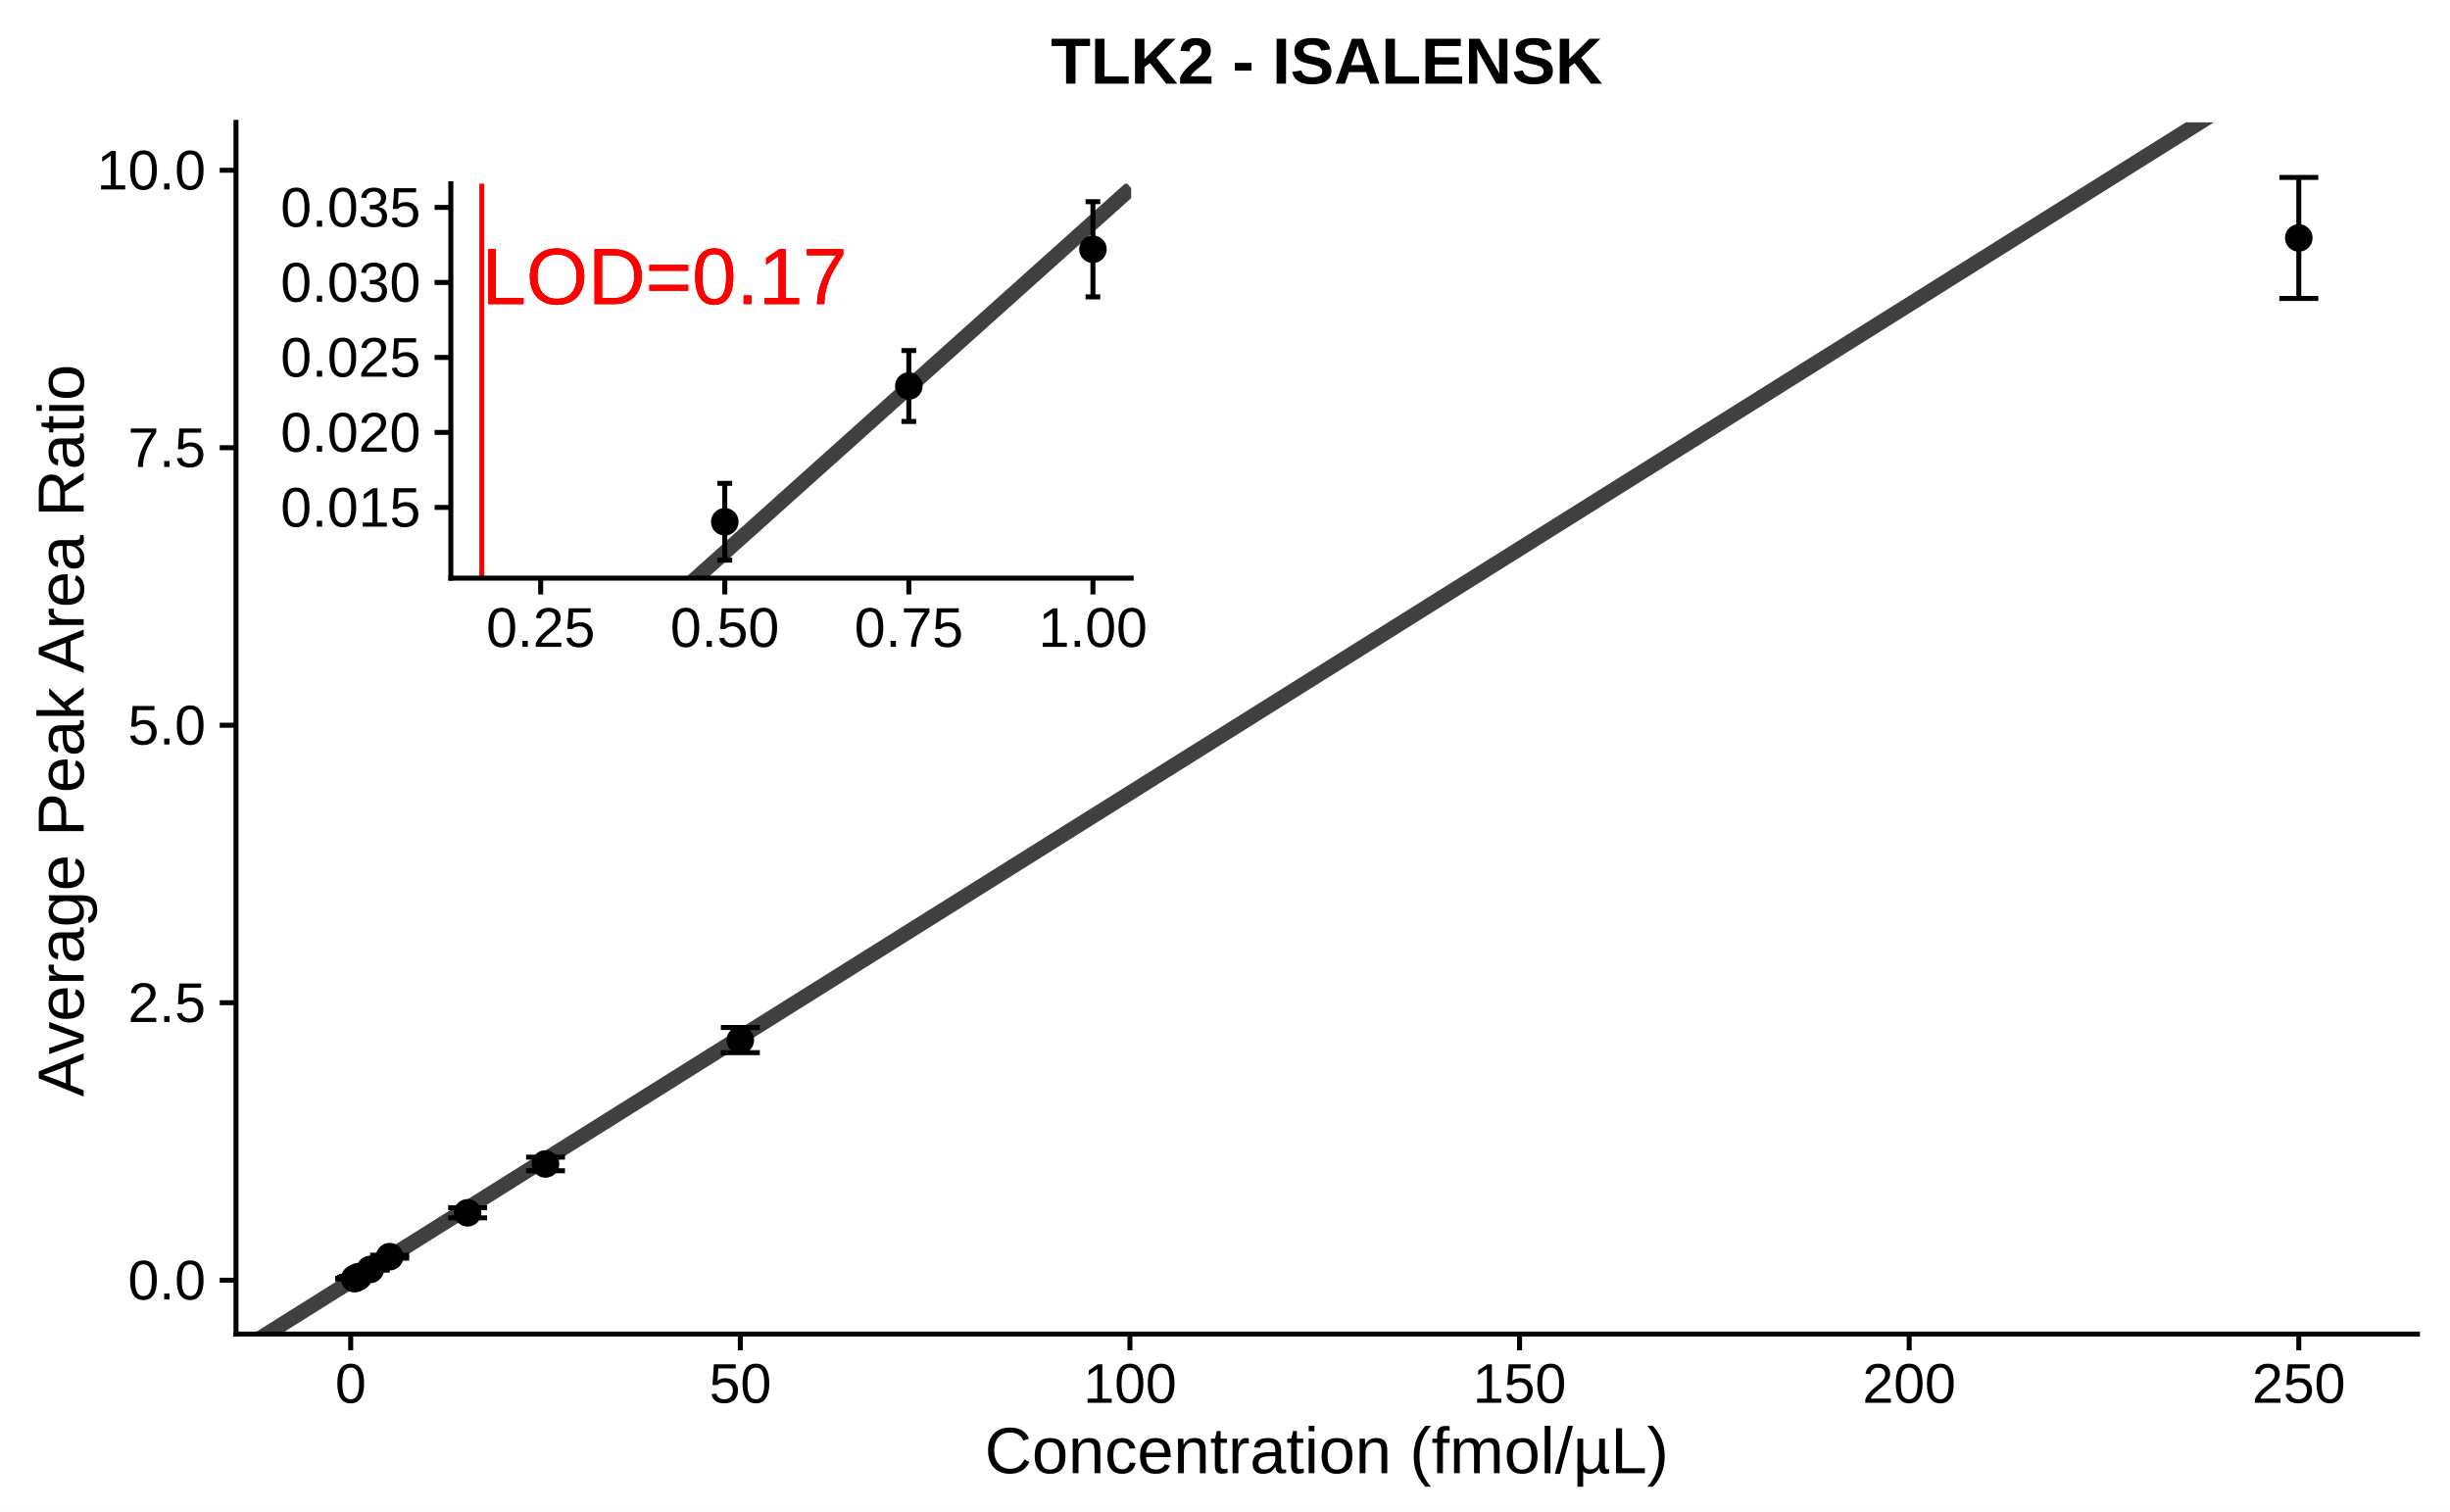
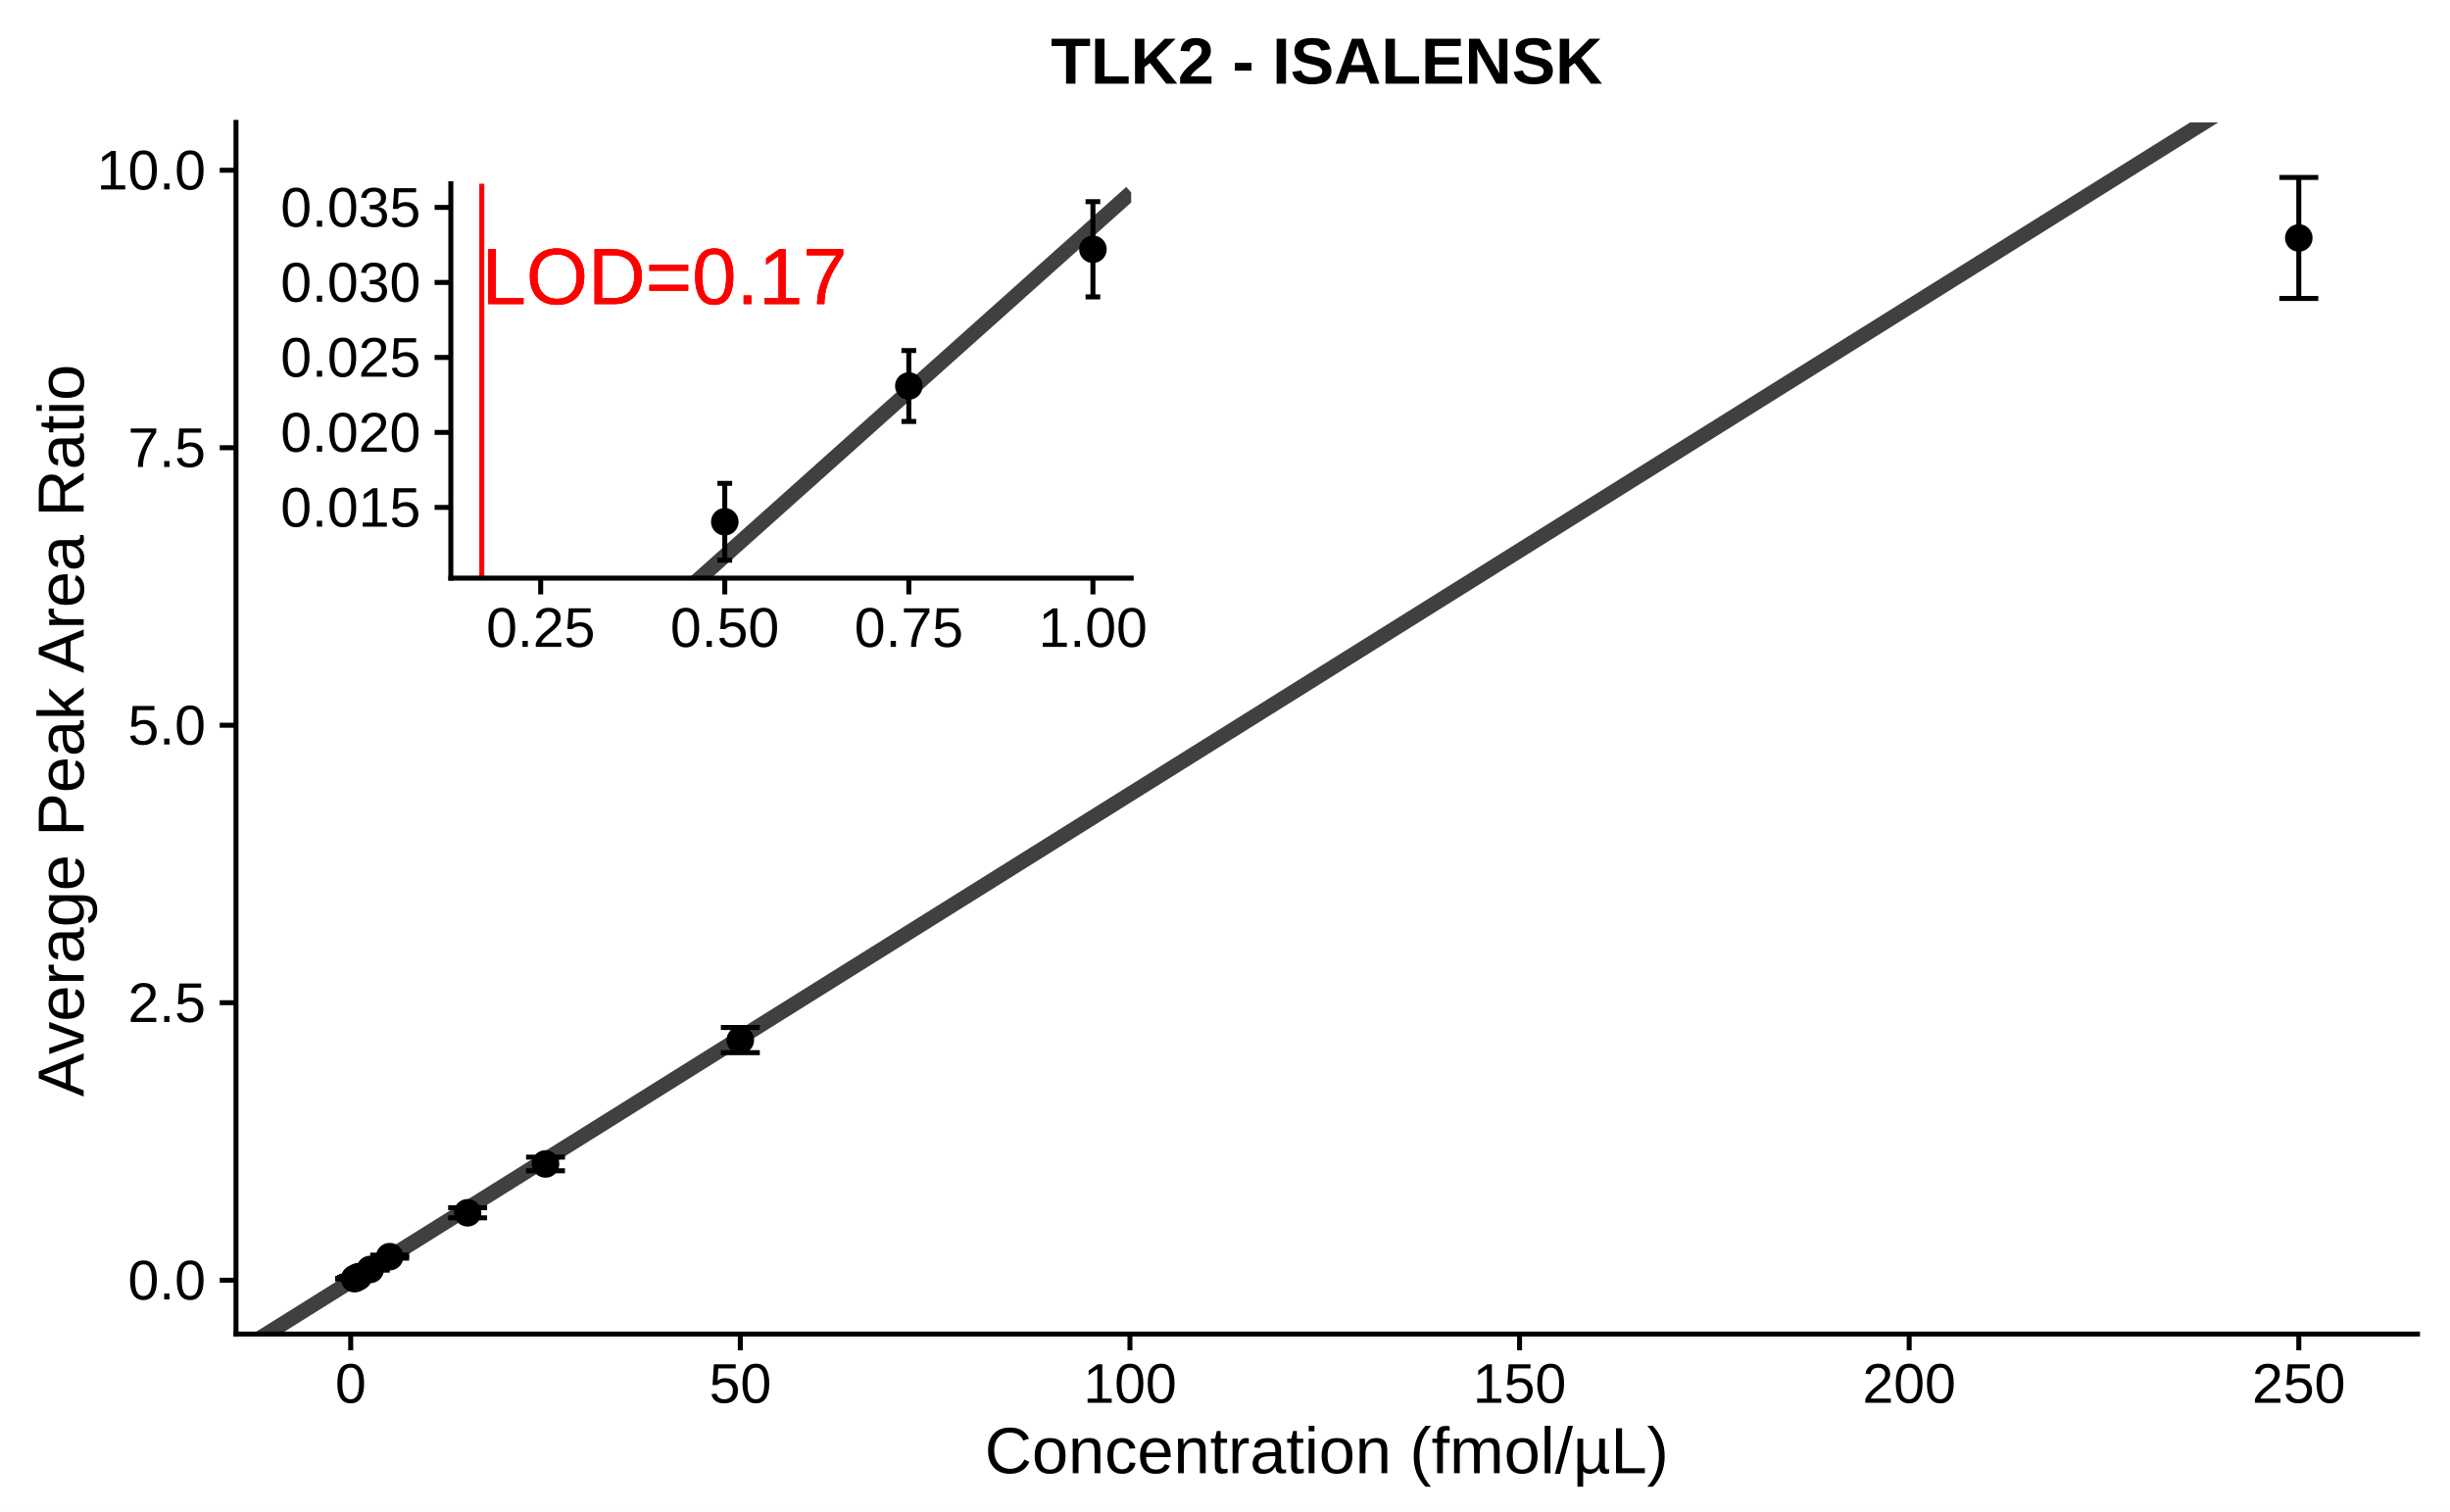
<svg xmlns="http://www.w3.org/2000/svg" viewBox="0 0 525.00 324.00">
  <defs>
    <style type="text/css">
    line, polyline, path, rect, circle {
      fill: none;
      stroke: #000000;
      stroke-linecap: round;
      stroke-linejoin: round;
      stroke-miterlimit: 10.00;
    }
  </style>
  </defs>
  <rect width="100%" height="100%" style="stroke: none; fill: #FFFFFF;" />
  <defs>
    <clipPath id="cpNTAuNTY2OXw1MTguMDI2fDI4NS44OXwyNi4yMTk1">
      <rect x="50.57" y="26.22" width="467.46" height="259.67" />
    </clipPath>
  </defs>
  <circle cx="75.99" cy="274.03" r="1.95pt" style="stroke-width: 0.71; fill: #000000;" clip-path="url(#cpNTAuNTY2OXw1MTguMDI2fDI4NS44OXwyNi4yMTk1)" />
  <circle cx="76.41" cy="273.81" r="1.95pt" style="stroke-width: 0.71; fill: #000000;" clip-path="url(#cpNTAuNTY2OXw1MTguMDI2fDI4NS44OXwyNi4yMTk1)" />
  <circle cx="76.82" cy="273.59" r="1.95pt" style="stroke-width: 0.71; fill: #000000;" clip-path="url(#cpNTAuNTY2OXw1MTguMDI2fDI4NS44OXwyNi4yMTk1)" />
  <circle cx="79.33" cy="272.05" r="1.95pt" style="stroke-width: 0.71; fill: #000000;" clip-path="url(#cpNTAuNTY2OXw1MTguMDI2fDI4NS44OXwyNi4yMTk1)" />
  <circle cx="83.50" cy="269.31" r="1.95pt" style="stroke-width: 0.71; fill: #000000;" clip-path="url(#cpNTAuNTY2OXw1MTguMDI2fDI4NS44OXwyNi4yMTk1)" />
  <circle cx="100.20" cy="259.91" r="1.95pt" style="stroke-width: 0.71; fill: #000000;" clip-path="url(#cpNTAuNTY2OXw1MTguMDI2fDI4NS44OXwyNi4yMTk1)" />
  <circle cx="116.90" cy="249.44" r="1.95pt" style="stroke-width: 0.71; fill: #000000;" clip-path="url(#cpNTAuNTY2OXw1MTguMDI2fDI4NS44OXwyNi4yMTk1)" />
  <circle cx="158.64" cy="222.90" r="1.95pt" style="stroke-width: 0.71; fill: #000000;" clip-path="url(#cpNTAuNTY2OXw1MTguMDI2fDI4NS44OXwyNi4yMTk1)" />
  <circle cx="492.60" cy="50.99" r="1.95pt" style="stroke-width: 0.71; fill: #000000;" clip-path="url(#cpNTAuNTY2OXw1MTguMDI2fDI4NS44OXwyNi4yMTk1)" />
  <polyline points="71.82,273.97 80.16,273.97 " style="stroke-width: 1.07; stroke-linecap: butt;" clip-path="url(#cpNTAuNTY2OXw1MTguMDI2fDI4NS44OXwyNi4yMTk1)" />
  <polyline points="75.99,273.97 75.99,274.09 " style="stroke-width: 1.07; stroke-linecap: butt;" clip-path="url(#cpNTAuNTY2OXw1MTguMDI2fDI4NS44OXwyNi4yMTk1)" />
  <polyline points="71.82,274.09 80.16,274.09 " style="stroke-width: 1.07; stroke-linecap: butt;" clip-path="url(#cpNTAuNTY2OXw1MTguMDI2fDI4NS44OXwyNi4yMTk1)" />
  <polyline points="72.23,273.75 80.58,273.75 " style="stroke-width: 1.07; stroke-linecap: butt;" clip-path="url(#cpNTAuNTY2OXw1MTguMDI2fDI4NS44OXwyNi4yMTk1)" />
  <polyline points="76.41,273.75 76.41,273.87 " style="stroke-width: 1.07; stroke-linecap: butt;" clip-path="url(#cpNTAuNTY2OXw1MTguMDI2fDI4NS44OXwyNi4yMTk1)" />
  <polyline points="72.23,273.87 80.58,273.87 " style="stroke-width: 1.07; stroke-linecap: butt;" clip-path="url(#cpNTAuNTY2OXw1MTguMDI2fDI4NS44OXwyNi4yMTk1)" />
  <polyline points="72.65,273.52 81.00,273.52 " style="stroke-width: 1.07; stroke-linecap: butt;" clip-path="url(#cpNTAuNTY2OXw1MTguMDI2fDI4NS44OXwyNi4yMTk1)" />
  <polyline points="76.82,273.52 76.82,273.67 " style="stroke-width: 1.07; stroke-linecap: butt;" clip-path="url(#cpNTAuNTY2OXw1MTguMDI2fDI4NS44OXwyNi4yMTk1)" />
  <polyline points="72.65,273.67 81.00,273.67 " style="stroke-width: 1.07; stroke-linecap: butt;" clip-path="url(#cpNTAuNTY2OXw1MTguMDI2fDI4NS44OXwyNi4yMTk1)" />
  <polyline points="75.15,271.91 83.50,271.91 " style="stroke-width: 1.07; stroke-linecap: butt;" clip-path="url(#cpNTAuNTY2OXw1MTguMDI2fDI4NS44OXwyNi4yMTk1)" />
  <polyline points="79.33,271.91 79.33,272.20 " style="stroke-width: 1.07; stroke-linecap: butt;" clip-path="url(#cpNTAuNTY2OXw1MTguMDI2fDI4NS44OXwyNi4yMTk1)" />
  <polyline points="75.15,272.20 83.50,272.20 " style="stroke-width: 1.07; stroke-linecap: butt;" clip-path="url(#cpNTAuNTY2OXw1MTguMDI2fDI4NS44OXwyNi4yMTk1)" />
  <polyline points="79.33,268.99 87.68,268.99 " style="stroke-width: 1.07; stroke-linecap: butt;" clip-path="url(#cpNTAuNTY2OXw1MTguMDI2fDI4NS44OXwyNi4yMTk1)" />
  <polyline points="83.50,268.99 83.50,269.62 " style="stroke-width: 1.07; stroke-linecap: butt;" clip-path="url(#cpNTAuNTY2OXw1MTguMDI2fDI4NS44OXwyNi4yMTk1)" />
  <polyline points="79.33,269.62 87.68,269.62 " style="stroke-width: 1.07; stroke-linecap: butt;" clip-path="url(#cpNTAuNTY2OXw1MTguMDI2fDI4NS44OXwyNi4yMTk1)" />
  <polyline points="96.03,258.82 104.38,258.82 " style="stroke-width: 1.07; stroke-linecap: butt;" clip-path="url(#cpNTAuNTY2OXw1MTguMDI2fDI4NS44OXwyNi4yMTk1)" />
  <polyline points="100.20,258.82 100.20,260.99 " style="stroke-width: 1.07; stroke-linecap: butt;" clip-path="url(#cpNTAuNTY2OXw1MTguMDI2fDI4NS44OXwyNi4yMTk1)" />
  <polyline points="96.03,260.99 104.38,260.99 " style="stroke-width: 1.07; stroke-linecap: butt;" clip-path="url(#cpNTAuNTY2OXw1MTguMDI2fDI4NS44OXwyNi4yMTk1)" />
  <polyline points="112.73,247.98 121.07,247.98 " style="stroke-width: 1.07; stroke-linecap: butt;" clip-path="url(#cpNTAuNTY2OXw1MTguMDI2fDI4NS44OXwyNi4yMTk1)" />
  <polyline points="116.90,247.98 116.90,250.90 " style="stroke-width: 1.07; stroke-linecap: butt;" clip-path="url(#cpNTAuNTY2OXw1MTguMDI2fDI4NS44OXwyNi4yMTk1)" />
  <polyline points="112.73,250.90 121.07,250.90 " style="stroke-width: 1.07; stroke-linecap: butt;" clip-path="url(#cpNTAuNTY2OXw1MTguMDI2fDI4NS44OXwyNi4yMTk1)" />
  <polyline points="154.47,220.20 162.82,220.20 " style="stroke-width: 1.07; stroke-linecap: butt;" clip-path="url(#cpNTAuNTY2OXw1MTguMDI2fDI4NS44OXwyNi4yMTk1)" />
  <polyline points="158.64,220.20 158.64,225.59 " style="stroke-width: 1.07; stroke-linecap: butt;" clip-path="url(#cpNTAuNTY2OXw1MTguMDI2fDI4NS44OXwyNi4yMTk1)" />
  <polyline points="154.47,225.59 162.82,225.59 " style="stroke-width: 1.07; stroke-linecap: butt;" clip-path="url(#cpNTAuNTY2OXw1MTguMDI2fDI4NS44OXwyNi4yMTk1)" />
  <polyline points="488.43,38.02 496.78,38.02 " style="stroke-width: 1.07; stroke-linecap: butt;" clip-path="url(#cpNTAuNTY2OXw1MTguMDI2fDI4NS44OXwyNi4yMTk1)" />
  <polyline points="492.60,38.02 492.60,63.96 " style="stroke-width: 1.07; stroke-linecap: butt;" clip-path="url(#cpNTAuNTY2OXw1MTguMDI2fDI4NS44OXwyNi4yMTk1)" />
  <polyline points="488.43,63.96 496.78,63.96 " style="stroke-width: 1.07; stroke-linecap: butt;" clip-path="url(#cpNTAuNTY2OXw1MTguMDI2fDI4NS44OXwyNi4yMTk1)" />
-   <line x1="50.57" y1="290.01" x2="513.23" y2="0.00" style="stroke-width: 3.20; stroke: #000000; stroke-opacity: 0.75; stroke-linecap: butt;" clip-path="url(#cpNTAuNTY2OXw1MTguMDI2fDI4NS44OXwyNi4yMTk1)" />
+   <line x1="50.57" y1="289.98" x2="514.28" y2="0.00" style="stroke-width: 3.20; stroke: #000000; stroke-opacity: 0.75; stroke-linecap: butt;" clip-path="url(#cpNTAuNTY2OXw1MTguMDI2fDI4NS44OXwyNi4yMTk1)" />
  <defs>
    <clipPath id="cpMHw1MjV8MzI0fDA=">
      <rect x="0.00" y="0.00" width="525.00" height="324.00" />
    </clipPath>
  </defs>
  <polyline points="50.57,285.89 50.57,26.22 " style="stroke-width: 1.07; stroke-linecap: square;" clip-path="url(#cpMHw1MjV8MzI0fDA=)" />
  <g clip-path="url(#cpMHw1MjV8MzI0fDA=)">
    <text x="27.41" y="278.49" style="font-size: 12.00px; font-family: Liberation Sans;" textLength="16.68px" lengthAdjust="spacingAndGlyphs">0.0</text>
  </g>
  <g clip-path="url(#cpMHw1MjV8MzI0fDA=)">
    <text x="27.41" y="219.02" style="font-size: 12.00px; font-family: Liberation Sans;" textLength="16.68px" lengthAdjust="spacingAndGlyphs">2.5</text>
  </g>
  <g clip-path="url(#cpMHw1MjV8MzI0fDA=)">
    <text x="27.41" y="159.55" style="font-size: 12.00px; font-family: Liberation Sans;" textLength="16.68px" lengthAdjust="spacingAndGlyphs">5.0</text>
  </g>
  <g clip-path="url(#cpMHw1MjV8MzI0fDA=)">
    <text x="27.41" y="100.08" style="font-size: 12.00px; font-family: Liberation Sans;" textLength="16.68px" lengthAdjust="spacingAndGlyphs">7.5</text>
  </g>
  <g clip-path="url(#cpMHw1MjV8MzI0fDA=)">
    <text x="20.74" y="40.60" style="font-size: 12.00px; font-family: Liberation Sans;" textLength="23.35px" lengthAdjust="spacingAndGlyphs">10.0</text>
  </g>
  <polyline points="47.08,274.36 50.57,274.36 " style="stroke-width: 1.07; stroke-linecap: butt;" clip-path="url(#cpMHw1MjV8MzI0fDA=)" />
  <polyline points="47.08,214.89 50.57,214.89 " style="stroke-width: 1.07; stroke-linecap: butt;" clip-path="url(#cpMHw1MjV8MzI0fDA=)" />
  <polyline points="47.08,155.42 50.57,155.42 " style="stroke-width: 1.07; stroke-linecap: butt;" clip-path="url(#cpMHw1MjV8MzI0fDA=)" />
  <polyline points="47.08,95.95 50.57,95.95 " style="stroke-width: 1.07; stroke-linecap: butt;" clip-path="url(#cpMHw1MjV8MzI0fDA=)" />
  <polyline points="47.08,36.48 50.57,36.48 " style="stroke-width: 1.07; stroke-linecap: butt;" clip-path="url(#cpMHw1MjV8MzI0fDA=)" />
  <polyline points="50.57,285.89 518.03,285.89 " style="stroke-width: 1.07; stroke-linecap: square;" clip-path="url(#cpMHw1MjV8MzI0fDA=)" />
  <polyline points="75.15,289.38 75.15,285.89 " style="stroke-width: 1.07; stroke-linecap: butt;" clip-path="url(#cpMHw1MjV8MzI0fDA=)" />
  <polyline points="158.64,289.38 158.64,285.89 " style="stroke-width: 1.07; stroke-linecap: butt;" clip-path="url(#cpMHw1MjV8MzI0fDA=)" />
  <polyline points="242.13,289.38 242.13,285.89 " style="stroke-width: 1.07; stroke-linecap: butt;" clip-path="url(#cpMHw1MjV8MzI0fDA=)" />
  <polyline points="325.62,289.38 325.62,285.89 " style="stroke-width: 1.07; stroke-linecap: butt;" clip-path="url(#cpMHw1MjV8MzI0fDA=)" />
  <polyline points="409.11,289.38 409.11,285.89 " style="stroke-width: 1.07; stroke-linecap: butt;" clip-path="url(#cpMHw1MjV8MzI0fDA=)" />
  <polyline points="492.60,289.38 492.60,285.89 " style="stroke-width: 1.07; stroke-linecap: butt;" clip-path="url(#cpMHw1MjV8MzI0fDA=)" />
  <g clip-path="url(#cpMHw1MjV8MzI0fDA=)">
    <text x="71.82" y="300.62" style="font-size: 12.00px; font-family: Liberation Sans;" textLength="6.67px" lengthAdjust="spacingAndGlyphs">0</text>
  </g>
  <g clip-path="url(#cpMHw1MjV8MzI0fDA=)">
    <text x="151.97" y="300.62" style="font-size: 12.00px; font-family: Liberation Sans;" textLength="13.35px" lengthAdjust="spacingAndGlyphs">50</text>
  </g>
  <g clip-path="url(#cpMHw1MjV8MzI0fDA=)">
    <text x="232.13" y="300.62" style="font-size: 12.00px; font-family: Liberation Sans;" textLength="20.02px" lengthAdjust="spacingAndGlyphs">100</text>
  </g>
  <g clip-path="url(#cpMHw1MjV8MzI0fDA=)">
    <text x="315.61" y="300.62" style="font-size: 12.00px; font-family: Liberation Sans;" textLength="20.02px" lengthAdjust="spacingAndGlyphs">150</text>
  </g>
  <g clip-path="url(#cpMHw1MjV8MzI0fDA=)">
    <text x="399.10" y="300.62" style="font-size: 12.00px; font-family: Liberation Sans;" textLength="20.02px" lengthAdjust="spacingAndGlyphs">200</text>
  </g>
  <g clip-path="url(#cpMHw1MjV8MzI0fDA=)">
    <text x="482.59" y="300.62" style="font-size: 12.00px; font-family: Liberation Sans;" textLength="20.02px" lengthAdjust="spacingAndGlyphs">250</text>
  </g>
  <g clip-path="url(#cpMHw1MjV8MzI0fDA=)">
    <text x="211.01" y="315.71" style="font-size: 14.00px; font-family: Liberation Sans;" textLength="146.57px" lengthAdjust="spacingAndGlyphs">Concentration (fmol/µL)</text>
  </g>
  <g clip-path="url(#cpMHw1MjV8MzI0fDA=)">
    <text transform="translate(17.93,235.04) rotate(-90)" style="font-size: 14.00px; font-family: Liberation Sans;" textLength="157.98px" lengthAdjust="spacingAndGlyphs">Average Peak Area Ratio</text>
  </g>
  <g clip-path="url(#cpMHw1MjV8MzI0fDA=)">
    <text x="225.18" y="17.93" style="font-size: 14.00px; font-weight: bold; font-family: Liberation Sans;" textLength="118.23px" lengthAdjust="spacingAndGlyphs">TLK2 - ISALENSK</text>
  </g>
  <defs>
    <clipPath id="cpMzkuMzc1fDI0OS4zNzV8MTYyfDMyLjQ=">
      <rect x="39.38" y="32.40" width="210.00" height="129.60" />
    </clipPath>
  </defs>
  <defs>
    <clipPath id="cpMHw1MjV8MzI0fDA=">
      <rect x="0.00" y="0.00" width="525.00" height="324.00" />
    </clipPath>
  </defs>
  <defs>
    <clipPath id="cpOTYuNjE0NnwyNDIuNDAxfDEyMy44OXwzOS4zNzM4">
      <rect x="96.61" y="39.37" width="145.79" height="84.52" />
    </clipPath>
  </defs>
  <line x1="103.24" y1="123.89" x2="103.24" y2="39.37" style="stroke-width: 1.07; stroke: #FF0000; stroke-linecap: butt;" clip-path="url(#cpOTYuNjE0NnwyNDIuNDAxfDEyMy44OXwzOS4zNzM4)" />
  <g clip-path="url(#cpOTYuNjE0NnwyNDIuNDAxfDEyMy44OXwzOS4zNzM4)">
    <text x="103.24" y="65.16" style="font-size: 17.07px; fill: #FF0000; font-family: Liberation Sans;" textLength="78.30px" lengthAdjust="spacingAndGlyphs">LOD=0.17</text>
  </g>
  <g clip-path="url(#cpOTYuNjE0NnwyNDIuNDAxfDEyMy44OXwzOS4zNzM4)">
    <text x="103.24" y="65.16" style="font-size: 17.07px; fill: #FF0000; font-family: Liberation Sans;" textLength="78.30px" lengthAdjust="spacingAndGlyphs">LOD=0.17</text>
  </g>
  <g clip-path="url(#cpOTYuNjE0NnwyNDIuNDAxfDEyMy44OXwzOS4zNzM4)">
    <text x="103.24" y="65.16" style="font-size: 17.07px; fill: #FF0000; font-family: Liberation Sans;" textLength="78.30px" lengthAdjust="spacingAndGlyphs">LOD=0.17</text>
  </g>
  <circle cx="155.31" cy="111.82" r="1.95pt" style="stroke-width: 0.71; fill: #000000;" clip-path="url(#cpOTYuNjE0NnwyNDIuNDAxfDEyMy44OXwzOS4zNzM4)" />
  <circle cx="194.75" cy="82.72" r="1.95pt" style="stroke-width: 0.71; fill: #000000;" clip-path="url(#cpOTYuNjE0NnwyNDIuNDAxfDEyMy44OXwzOS4zNzM4)" />
  <circle cx="234.20" cy="53.42" r="1.95pt" style="stroke-width: 0.71; fill: #000000;" clip-path="url(#cpOTYuNjE0NnwyNDIuNDAxfDEyMy44OXwzOS4zNzM4)" />
  <polyline points="153.73,103.59 156.89,103.59 " style="stroke-width: 1.07; stroke-linecap: butt;" clip-path="url(#cpOTYuNjE0NnwyNDIuNDAxfDEyMy44OXwzOS4zNzM4)" />
  <polyline points="155.31,103.59 155.31,120.05 " style="stroke-width: 1.07; stroke-linecap: butt;" clip-path="url(#cpOTYuNjE0NnwyNDIuNDAxfDEyMy44OXwzOS4zNzM4)" />
  <polyline points="153.73,120.05 156.89,120.05 " style="stroke-width: 1.07; stroke-linecap: butt;" clip-path="url(#cpOTYuNjE0NnwyNDIuNDAxfDEyMy44OXwzOS4zNzM4)" />
  <polyline points="193.17,75.12 196.33,75.12 " style="stroke-width: 1.07; stroke-linecap: butt;" clip-path="url(#cpOTYuNjE0NnwyNDIuNDAxfDEyMy44OXwzOS4zNzM4)" />
  <polyline points="194.75,75.12 194.75,90.32 " style="stroke-width: 1.07; stroke-linecap: butt;" clip-path="url(#cpOTYuNjE0NnwyNDIuNDAxfDEyMy44OXwzOS4zNzM4)" />
  <polyline points="193.17,90.32 196.33,90.32 " style="stroke-width: 1.07; stroke-linecap: butt;" clip-path="url(#cpOTYuNjE0NnwyNDIuNDAxfDEyMy44OXwzOS4zNzM4)" />
  <polyline points="232.62,43.22 235.77,43.22 " style="stroke-width: 1.07; stroke-linecap: butt;" clip-path="url(#cpOTYuNjE0NnwyNDIuNDAxfDEyMy44OXwzOS4zNzM4)" />
  <polyline points="234.20,43.22 234.20,63.62 " style="stroke-width: 1.07; stroke-linecap: butt;" clip-path="url(#cpOTYuNjE0NnwyNDIuNDAxfDEyMy44OXwzOS4zNzM4)" />
  <polyline points="232.62,63.62 235.77,63.62 " style="stroke-width: 1.07; stroke-linecap: butt;" clip-path="url(#cpOTYuNjE0NnwyNDIuNDAxfDEyMy44OXwzOS4zNzM4)" />
-   <line x1="96.61" y1="171.00" x2="242.40" y2="40.31" style="stroke-width: 3.20; stroke: #000000; stroke-opacity: 0.75; stroke-linecap: butt;" clip-path="url(#cpOTYuNjE0NnwyNDIuNDAxfDEyMy44OXwzOS4zNzM4)" />
+   <line x1="96.61" y1="171.62" x2="242.40" y2="41.25" style="stroke-width: 3.20; stroke: #000000; stroke-opacity: 0.75; stroke-linecap: butt;" clip-path="url(#cpOTYuNjE0NnwyNDIuNDAxfDEyMy44OXwzOS4zNzM4)" />
  <defs>
    <clipPath id="cpMHw1MjV8MzI0fDA=">
      <rect x="0.00" y="0.00" width="525.00" height="324.00" />
    </clipPath>
  </defs>
  <polyline points="96.61,123.89 96.61,39.37 " style="stroke-width: 1.07; stroke-linecap: square;" clip-path="url(#cpMHw1MjV8MzI0fDA=)" />
  <g clip-path="url(#cpMHw1MjV8MzI0fDA=)">
    <text x="60.12" y="112.87" style="font-size: 12.00px; font-family: Liberation Sans;" textLength="30.02px" lengthAdjust="spacingAndGlyphs">0.015</text>
  </g>
  <g clip-path="url(#cpMHw1MjV8MzI0fDA=)">
    <text x="60.12" y="96.80" style="font-size: 12.00px; font-family: Liberation Sans;" textLength="30.02px" lengthAdjust="spacingAndGlyphs">0.020</text>
  </g>
  <g clip-path="url(#cpMHw1MjV8MzI0fDA=)">
    <text x="60.12" y="80.73" style="font-size: 12.00px; font-family: Liberation Sans;" textLength="30.02px" lengthAdjust="spacingAndGlyphs">0.025</text>
  </g>
  <g clip-path="url(#cpMHw1MjV8MzI0fDA=)">
    <text x="60.12" y="64.65" style="font-size: 12.00px; font-family: Liberation Sans;" textLength="30.02px" lengthAdjust="spacingAndGlyphs">0.030</text>
  </g>
  <g clip-path="url(#cpMHw1MjV8MzI0fDA=)">
    <text x="60.12" y="48.58" style="font-size: 12.00px; font-family: Liberation Sans;" textLength="30.02px" lengthAdjust="spacingAndGlyphs">0.035</text>
  </g>
  <polyline points="93.13,108.74 96.61,108.74 " style="stroke-width: 1.07; stroke-linecap: butt;" clip-path="url(#cpMHw1MjV8MzI0fDA=)" />
  <polyline points="93.13,92.67 96.61,92.67 " style="stroke-width: 1.07; stroke-linecap: butt;" clip-path="url(#cpMHw1MjV8MzI0fDA=)" />
  <polyline points="93.13,76.60 96.61,76.60 " style="stroke-width: 1.07; stroke-linecap: butt;" clip-path="url(#cpMHw1MjV8MzI0fDA=)" />
  <polyline points="93.13,60.53 96.61,60.53 " style="stroke-width: 1.07; stroke-linecap: butt;" clip-path="url(#cpMHw1MjV8MzI0fDA=)" />
  <polyline points="93.13,44.45 96.61,44.45 " style="stroke-width: 1.07; stroke-linecap: butt;" clip-path="url(#cpMHw1MjV8MzI0fDA=)" />
  <polyline points="96.61,123.89 242.40,123.89 " style="stroke-width: 1.07; stroke-linecap: square;" clip-path="url(#cpMHw1MjV8MzI0fDA=)" />
  <polyline points="115.86,127.38 115.86,123.89 " style="stroke-width: 1.07; stroke-linecap: butt;" clip-path="url(#cpMHw1MjV8MzI0fDA=)" />
  <polyline points="155.31,127.38 155.31,123.89 " style="stroke-width: 1.07; stroke-linecap: butt;" clip-path="url(#cpMHw1MjV8MzI0fDA=)" />
  <polyline points="194.75,127.38 194.75,123.89 " style="stroke-width: 1.07; stroke-linecap: butt;" clip-path="url(#cpMHw1MjV8MzI0fDA=)" />
  <polyline points="234.20,127.38 234.20,123.89 " style="stroke-width: 1.07; stroke-linecap: butt;" clip-path="url(#cpMHw1MjV8MzI0fDA=)" />
  <g clip-path="url(#cpMHw1MjV8MzI0fDA=)">
    <text x="104.19" y="138.62" style="font-size: 12.00px; font-family: Liberation Sans;" textLength="23.35px" lengthAdjust="spacingAndGlyphs">0.25</text>
  </g>
  <g clip-path="url(#cpMHw1MjV8MzI0fDA=)">
    <text x="143.63" y="138.62" style="font-size: 12.00px; font-family: Liberation Sans;" textLength="23.35px" lengthAdjust="spacingAndGlyphs">0.50</text>
  </g>
  <g clip-path="url(#cpMHw1MjV8MzI0fDA=)">
    <text x="183.08" y="138.62" style="font-size: 12.00px; font-family: Liberation Sans;" textLength="23.35px" lengthAdjust="spacingAndGlyphs">0.75</text>
  </g>
  <g clip-path="url(#cpMHw1MjV8MzI0fDA=)">
    <text x="222.52" y="138.62" style="font-size: 12.00px; font-family: Liberation Sans;" textLength="23.35px" lengthAdjust="spacingAndGlyphs">1.00</text>
  </g>
</svg>
